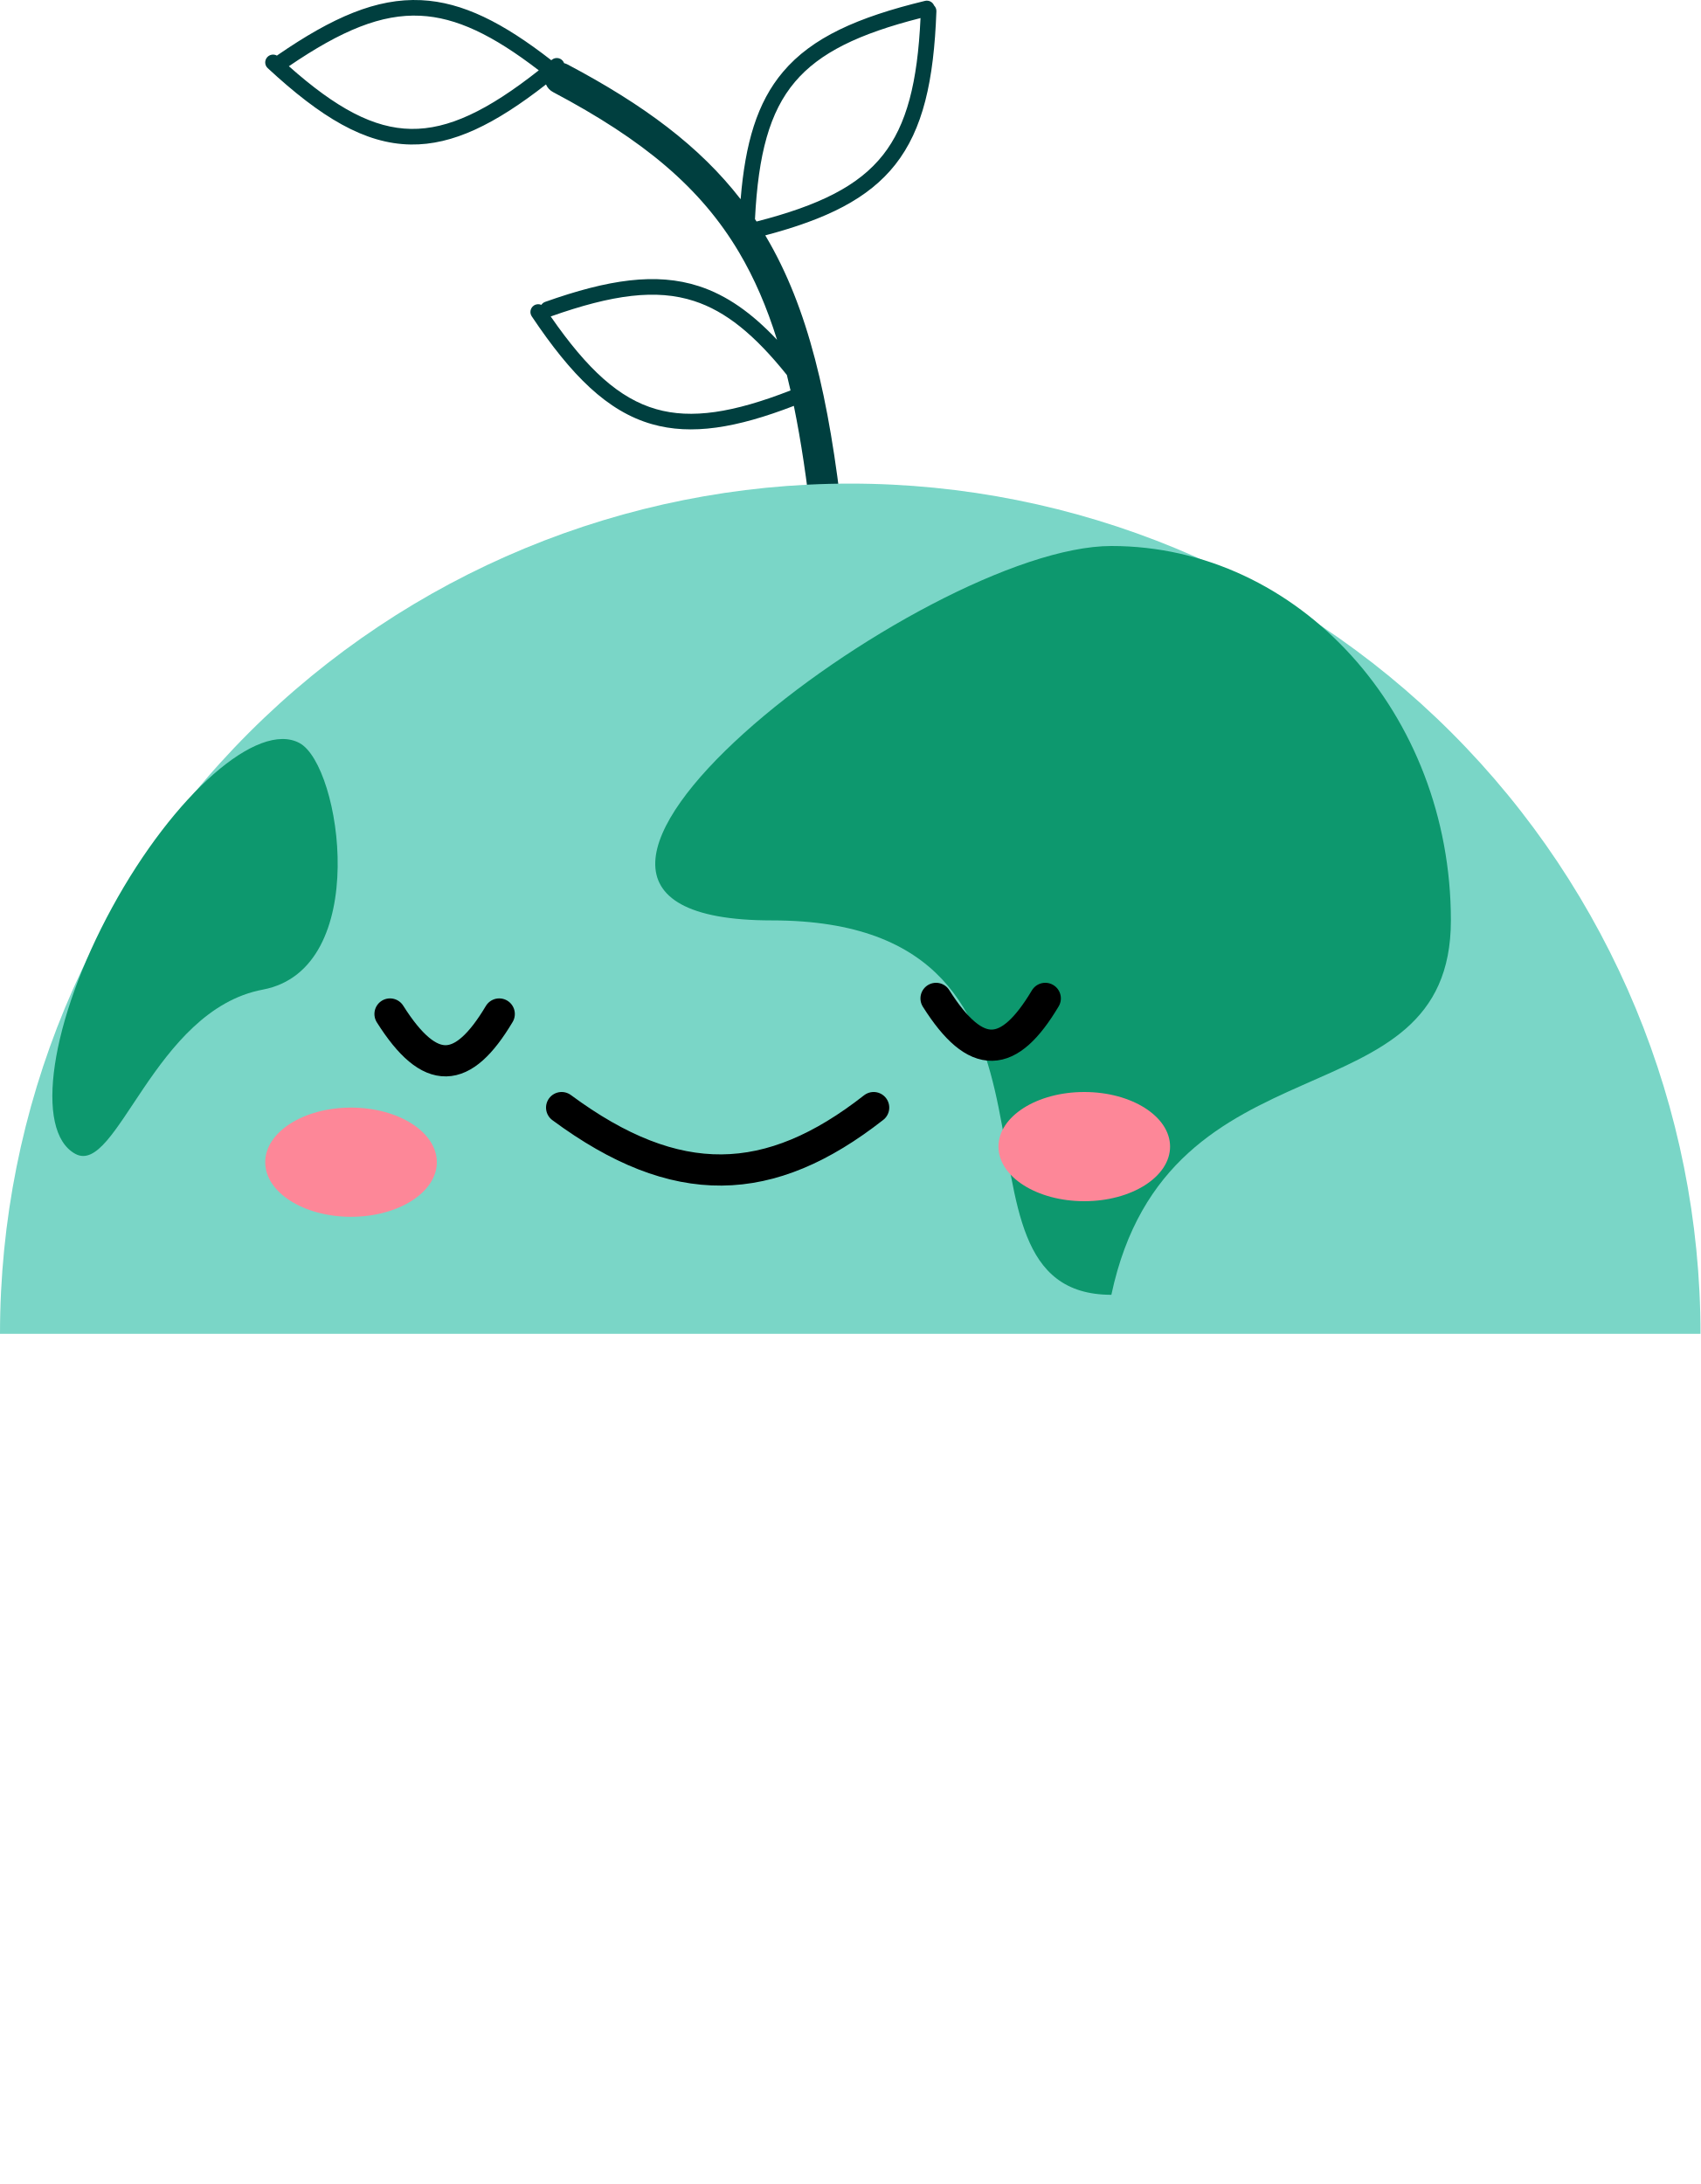
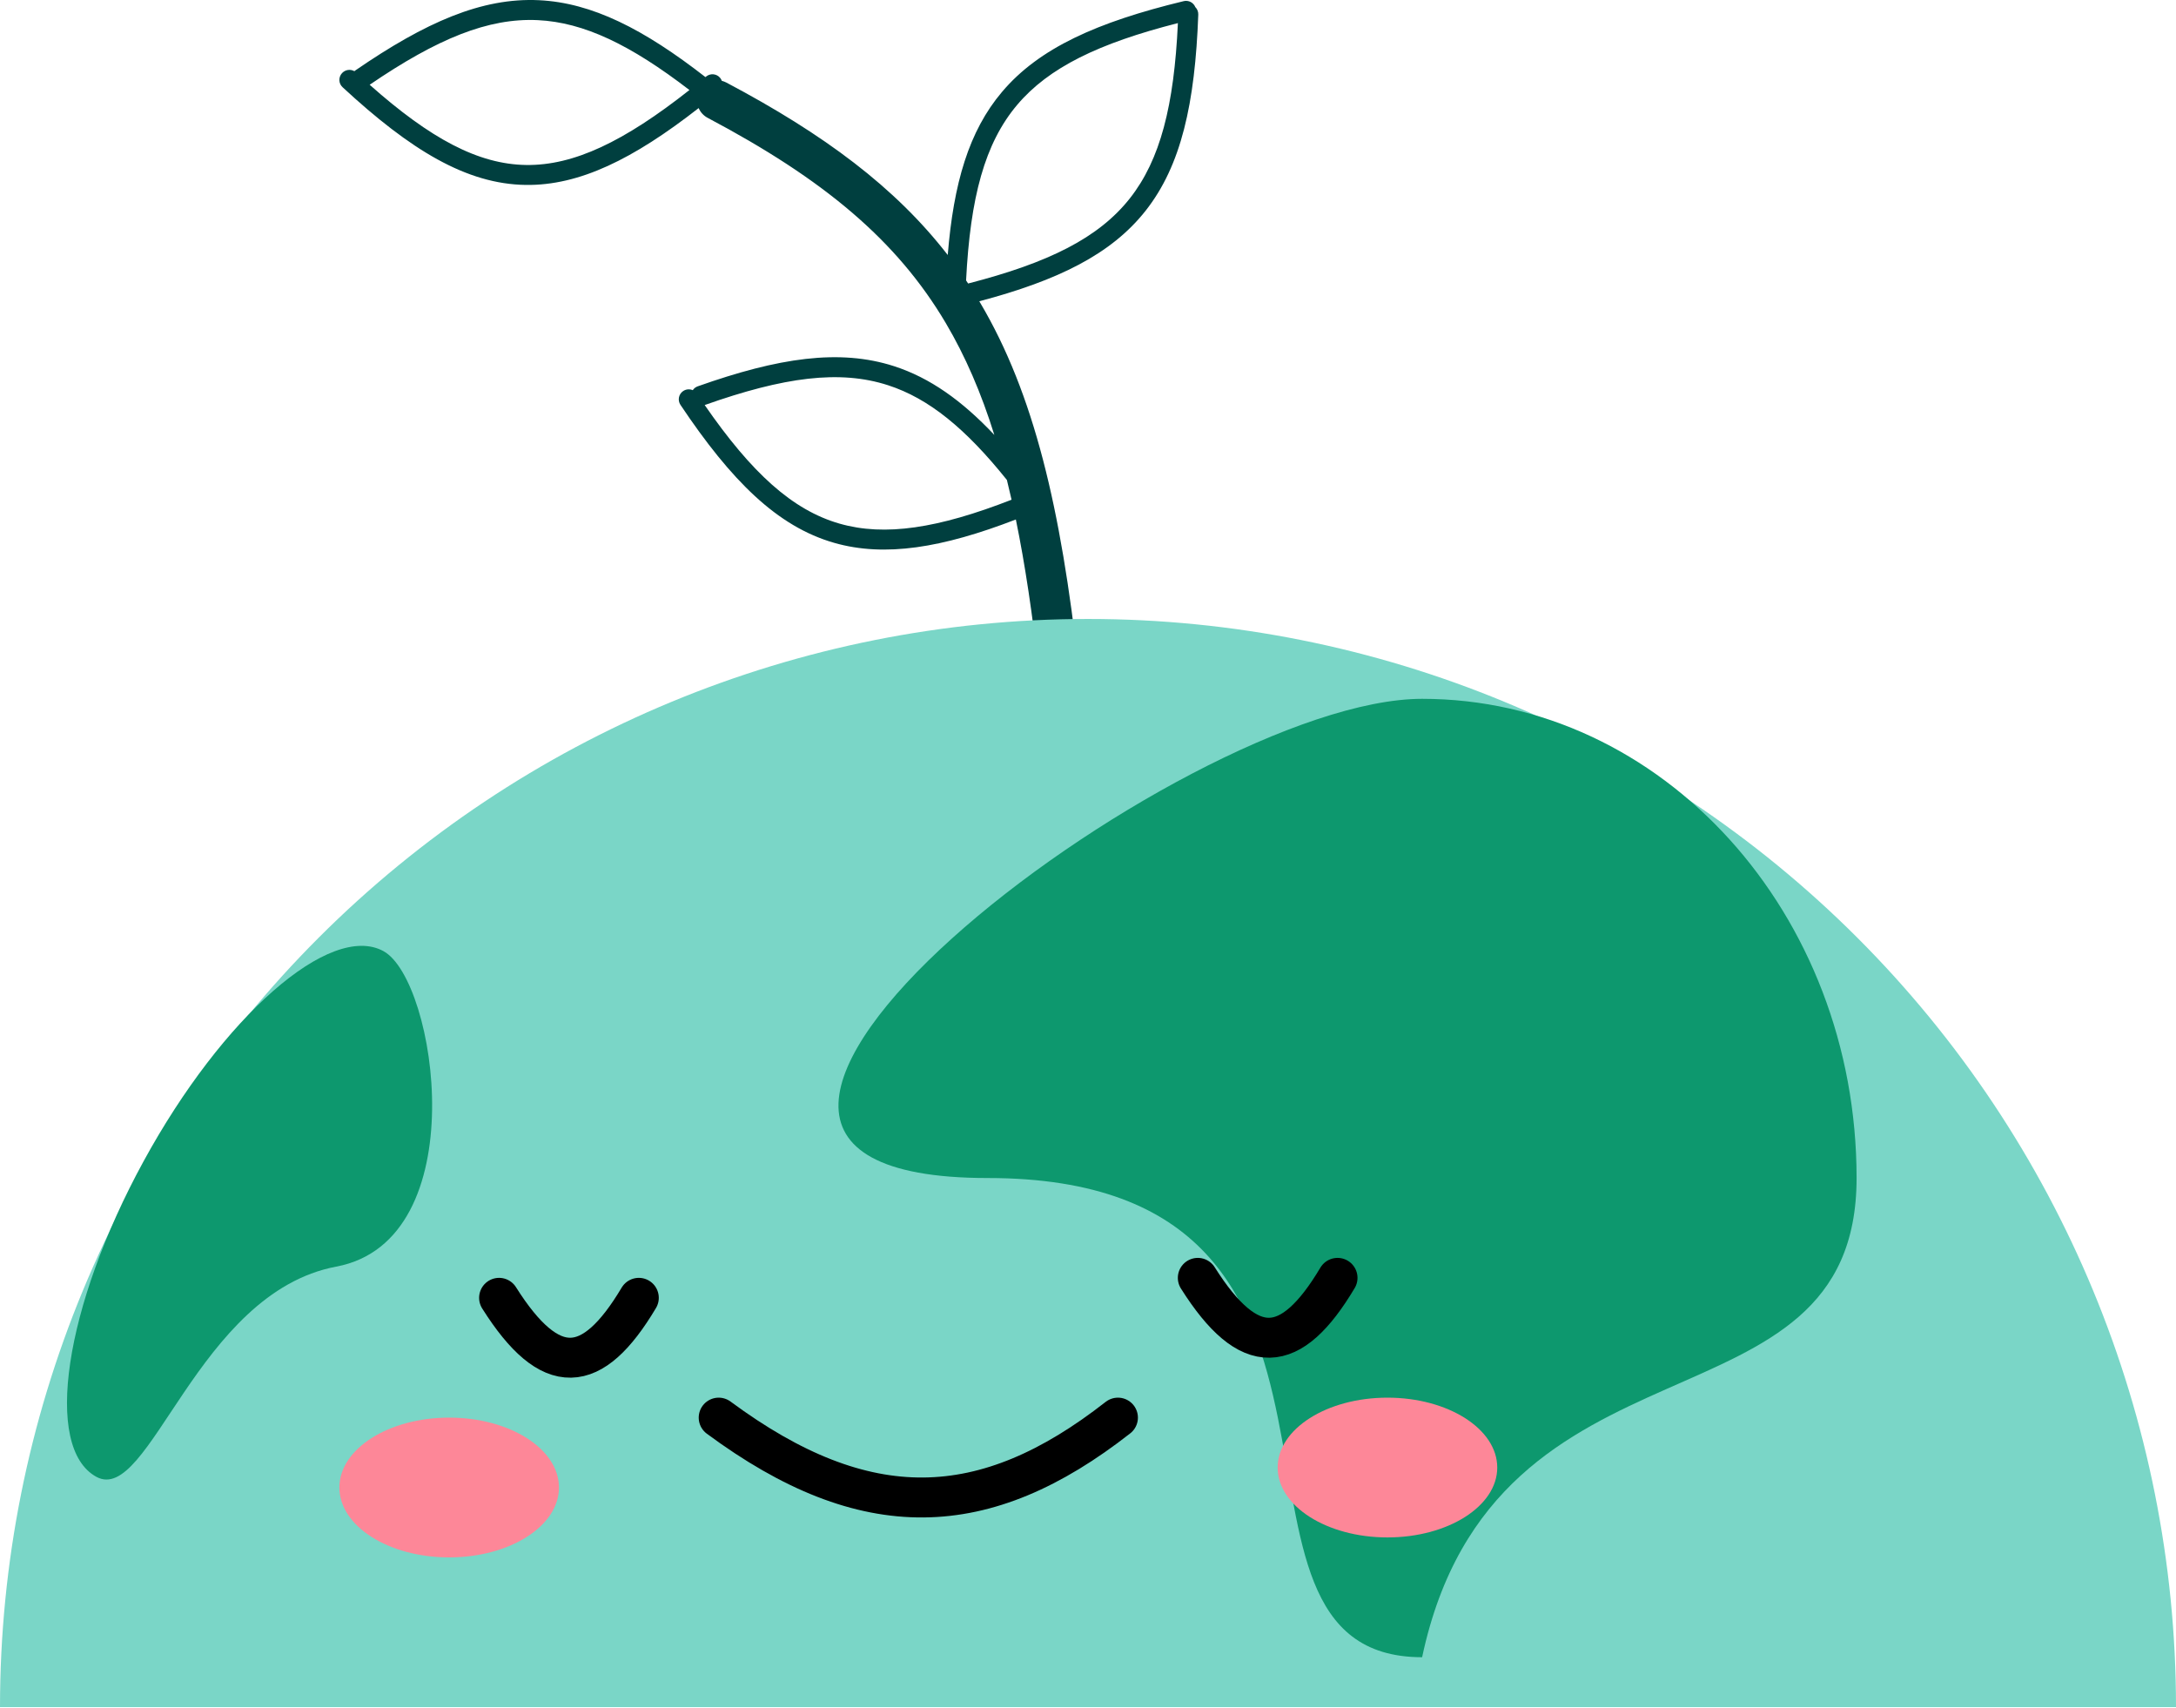
- <svg xmlns="http://www.w3.org/2000/svg" width="109" height="140" viewBox="0 0 109 140" fill="none">
-   <path fill-rule="evenodd" clip-rule="evenodd" d="M36.157 4.048C36.138 3.995 36.11 3.945 36.073 3.9C35.898 3.688 35.583 3.658 35.369 3.835L35.337 3.861C32.236 1.448 29.652 0.138 26.998 0.01C24.138 -0.127 21.312 1.112 17.799 3.528C17.782 3.54 17.766 3.552 17.751 3.565C17.554 3.452 17.297 3.486 17.134 3.661C16.946 3.864 16.957 4.18 17.159 4.367C20.56 7.516 23.367 9.221 26.334 9.263C29.025 9.301 31.727 7.968 34.997 5.413C35.084 5.616 35.238 5.791 35.448 5.902C41.256 8.975 44.921 12.031 47.377 16.184C48.354 17.834 49.149 19.674 49.808 21.782C48.183 20.058 46.579 18.921 44.792 18.342C42.05 17.455 38.985 17.919 34.95 19.349C34.844 19.386 34.759 19.455 34.701 19.542C34.55 19.476 34.369 19.485 34.222 19.584C33.992 19.738 33.931 20.048 34.084 20.278C36.623 24.071 38.93 26.371 41.786 27.188C44.327 27.915 47.2 27.439 50.885 26.018C51.349 28.279 51.723 30.806 52.039 33.658C52.1 34.207 52.595 34.603 53.144 34.542C53.693 34.481 54.088 33.986 54.027 33.438C53.143 25.47 51.795 19.723 49.099 15.166C49.084 15.14 49.068 15.114 49.053 15.088C52.979 14.048 55.658 12.742 57.384 10.553C59.166 8.293 59.859 5.182 60.022 0.728C60.028 0.581 59.969 0.448 59.873 0.352C59.781 0.127 59.536 -0.003 59.292 0.056C54.96 1.105 52.05 2.406 50.192 4.604C48.528 6.57 47.766 9.185 47.474 12.771C44.85 9.383 41.276 6.723 36.383 4.134C36.31 4.096 36.234 4.067 36.157 4.048ZM48.496 14.2C48.462 14.148 48.428 14.097 48.393 14.046C48.604 9.882 49.325 7.176 50.955 5.249C52.532 3.385 55.027 2.169 59.004 1.158C58.812 5.297 58.119 8.005 56.598 9.934C55.036 11.915 52.53 13.162 48.496 14.2ZM50.437 24.037C50.517 24.362 50.596 24.692 50.672 25.028C46.985 26.466 44.322 26.874 42.061 26.227C39.692 25.549 37.647 23.679 35.3 20.286C39.271 18.88 42.068 18.512 44.484 19.294C46.522 19.953 48.366 21.455 50.437 24.037ZM26.943 1.009C29.244 1.12 31.577 2.236 34.535 4.509C31.248 7.101 28.736 8.296 26.355 8.263C23.955 8.229 21.56 6.946 18.517 4.245C21.904 1.936 24.459 0.889 26.943 1.009Z" fill="#003F3F" />
-   <path d="M109 85.5C109 71.046 103.258 57.183 93.037 46.963C82.817 36.742 68.954 31 54.5 31C40.046 31 26.183 36.742 15.963 46.963C5.742 57.183 2.18254e-06 71.046 0 85.5L54.5 85.5H109Z" fill="#7AD6C7" />
-   <path d="M93 59C93 72.255 74.864 65.923 71.237 83C59.217 83 71.237 59 49.473 59C27.71 59 59.217 35 71.237 35C83.256 35 93 45.745 93 59Z" fill="#0D986E" />
-   <path d="M16.844 63.437C9.86 64.75 7.493 75.421 4.827 73.965C2.161 72.509 3.219 65.435 7.19 58.164C11.161 50.894 16.541 46.18 19.207 47.636C21.873 49.093 23.828 62.124 16.844 63.437Z" fill="#0D986E" />
-   <path d="M36 71C43.363 76.444 49.333 76.221 56 71" stroke="black" stroke-width="2" stroke-linecap="round" />
-   <path d="M60 64C62.577 68.083 64.667 67.916 67 64" stroke="black" stroke-width="2" stroke-linecap="round" />
-   <path d="M25 65C27.577 69.083 29.667 68.916 32 65" stroke="black" stroke-width="2" stroke-linecap="round" />
-   <ellipse cx="22.5" cy="74.5" rx="5.5" ry="3.5" fill="#FD8798" />
-   <ellipse cx="69.5" cy="73.5" rx="5.5" ry="3.5" fill="#FD8798" />
+ <svg xmlns="http://www.w3.org/2000/svg" width="109" height="85.5" viewBox="0 0 109 85.5" fill="none" version="1.1" id="svg20">
+   <defs id="defs24" />
+   <path fill-rule="evenodd" clip-rule="evenodd" d="M 36.157,4.048 C 36.138,3.995 36.11,3.945 36.073,3.9 35.898,3.688 35.583,3.658 35.369,3.835 L 35.337,3.861 C 32.236,1.448 29.652,0.138 26.998,0.01 24.138,-0.127 21.312,1.112 17.799,3.528 17.782,3.54 17.766,3.552 17.751,3.565 17.554,3.452 17.297,3.486 17.134,3.661 16.946,3.864 16.957,4.18 17.159,4.367 c 3.401,3.149 6.208,4.854 9.175,4.895 2.691,0.038 5.393,-1.295 8.663,-3.849 0.087,0.203 0.241,0.378 0.451,0.489 5.808,3.072 9.473,6.129 11.93,10.282 0.976,1.65 1.772,3.49 2.43,5.598 -1.625,-1.724 -3.229,-2.861 -5.016,-3.44 -2.742,-0.887 -5.807,-0.423 -9.842,1.007 -0.105,0.037 -0.191,0.106 -0.248,0.193 -0.151,-0.066 -0.332,-0.056 -0.479,0.042 -0.229,0.154 -0.291,0.464 -0.137,0.694 2.539,3.793 4.845,6.093 7.701,6.91 2.541,0.727 5.415,0.251 9.099,-1.17 0.465,2.261 0.838,4.787 1.155,7.64 0.061,0.549 0.555,0.945 1.104,0.884 0.549,-0.061 0.945,-0.555 0.884,-1.104 -0.884,-7.968 -2.232,-13.714 -4.928,-18.272 -0.015,-0.026 -0.031,-0.052 -0.046,-0.077 3.926,-1.04 6.605,-2.346 8.331,-4.535 1.782,-2.26 2.476,-5.371 2.638,-9.825 0.005,-0.146 -0.053,-0.28 -0.149,-0.375 -0.092,-0.225 -0.337,-0.356 -0.581,-0.297 C 54.96,1.105 52.05,2.406 50.192,4.604 48.528,6.57 47.766,9.185 47.474,12.771 44.85,9.383 41.276,6.723 36.383,4.134 36.31,4.096 36.234,4.067 36.157,4.048 Z M 48.496,14.2 c -0.034,-0.052 -0.068,-0.103 -0.103,-0.155 0.211,-4.163 0.932,-6.869 2.562,-8.796 1.577,-1.864 4.072,-3.08 8.048,-4.092 -0.192,4.139 -0.884,6.847 -2.405,8.776 -1.562,1.981 -4.068,3.228 -8.102,4.266 z m 1.941,9.837 c 0.081,0.324 0.159,0.654 0.234,0.991 -3.686,1.438 -6.349,1.846 -8.611,1.199 -2.369,-0.678 -4.414,-2.547 -6.761,-5.941 3.971,-1.406 6.768,-1.774 9.185,-0.992 2.037,0.659 3.881,2.161 5.953,4.744 z M 26.943,1.009 c 2.3,0.111 4.634,1.227 7.592,3.5 C 31.248,7.101 28.736,8.296 26.355,8.263 23.955,8.229 21.56,6.946 18.517,4.245 21.904,1.936 24.459,0.889 26.943,1.009 Z" fill="#003f3f" id="path2" />
+   <path d="M 109,85.5 C 109,71.046 103.258,57.183 93.037,46.963 82.817,36.742 68.954,31 54.5,31 40.046,31 26.183,36.742 15.963,46.963 5.742,57.183 2.18254e-6,71.046 0,85.5 h 54.5 z" fill="#7ad6c7" id="path4" />
+   <path d="m 93,59 c 0,13.255 -18.136,6.923 -21.763,24 -12.02,0 0,-24 -21.763,-24 C 27.71,59 59.217,35 71.237,35 83.256,35 93,45.745 93,59 Z" fill="#0d986e" id="path6" />
+   <path d="M 16.844,63.437 C 9.86,64.75 7.493,75.421 4.827,73.965 2.161,72.509 3.219,65.435 7.19,58.164 c 3.971,-7.271 9.351,-11.984 12.017,-10.528 2.666,1.456 4.621,14.488 -2.363,15.801 z" fill="#0d986e" id="path8" />
+   <path d="m 36,71 c 7.363,5.444 13.333,5.221 20,0" stroke="#000000" stroke-width="2" stroke-linecap="round" id="path10" />
+   <path d="m 60,64 c 2.577,4.083 4.667,3.916 7,0" stroke="#000000" stroke-width="2" stroke-linecap="round" id="path12" />
+   <path d="m 25,65 c 2.577,4.083 4.667,3.916 7,0" stroke="#000000" stroke-width="2" stroke-linecap="round" id="path14" />
+   <ellipse cx="22.5" cy="74.5" rx="5.5" ry="3.5" fill="#fd8798" id="ellipse16" />
+   <ellipse cx="69.5" cy="73.5" rx="5.5" ry="3.5" fill="#fd8798" id="ellipse18" />
</svg>
